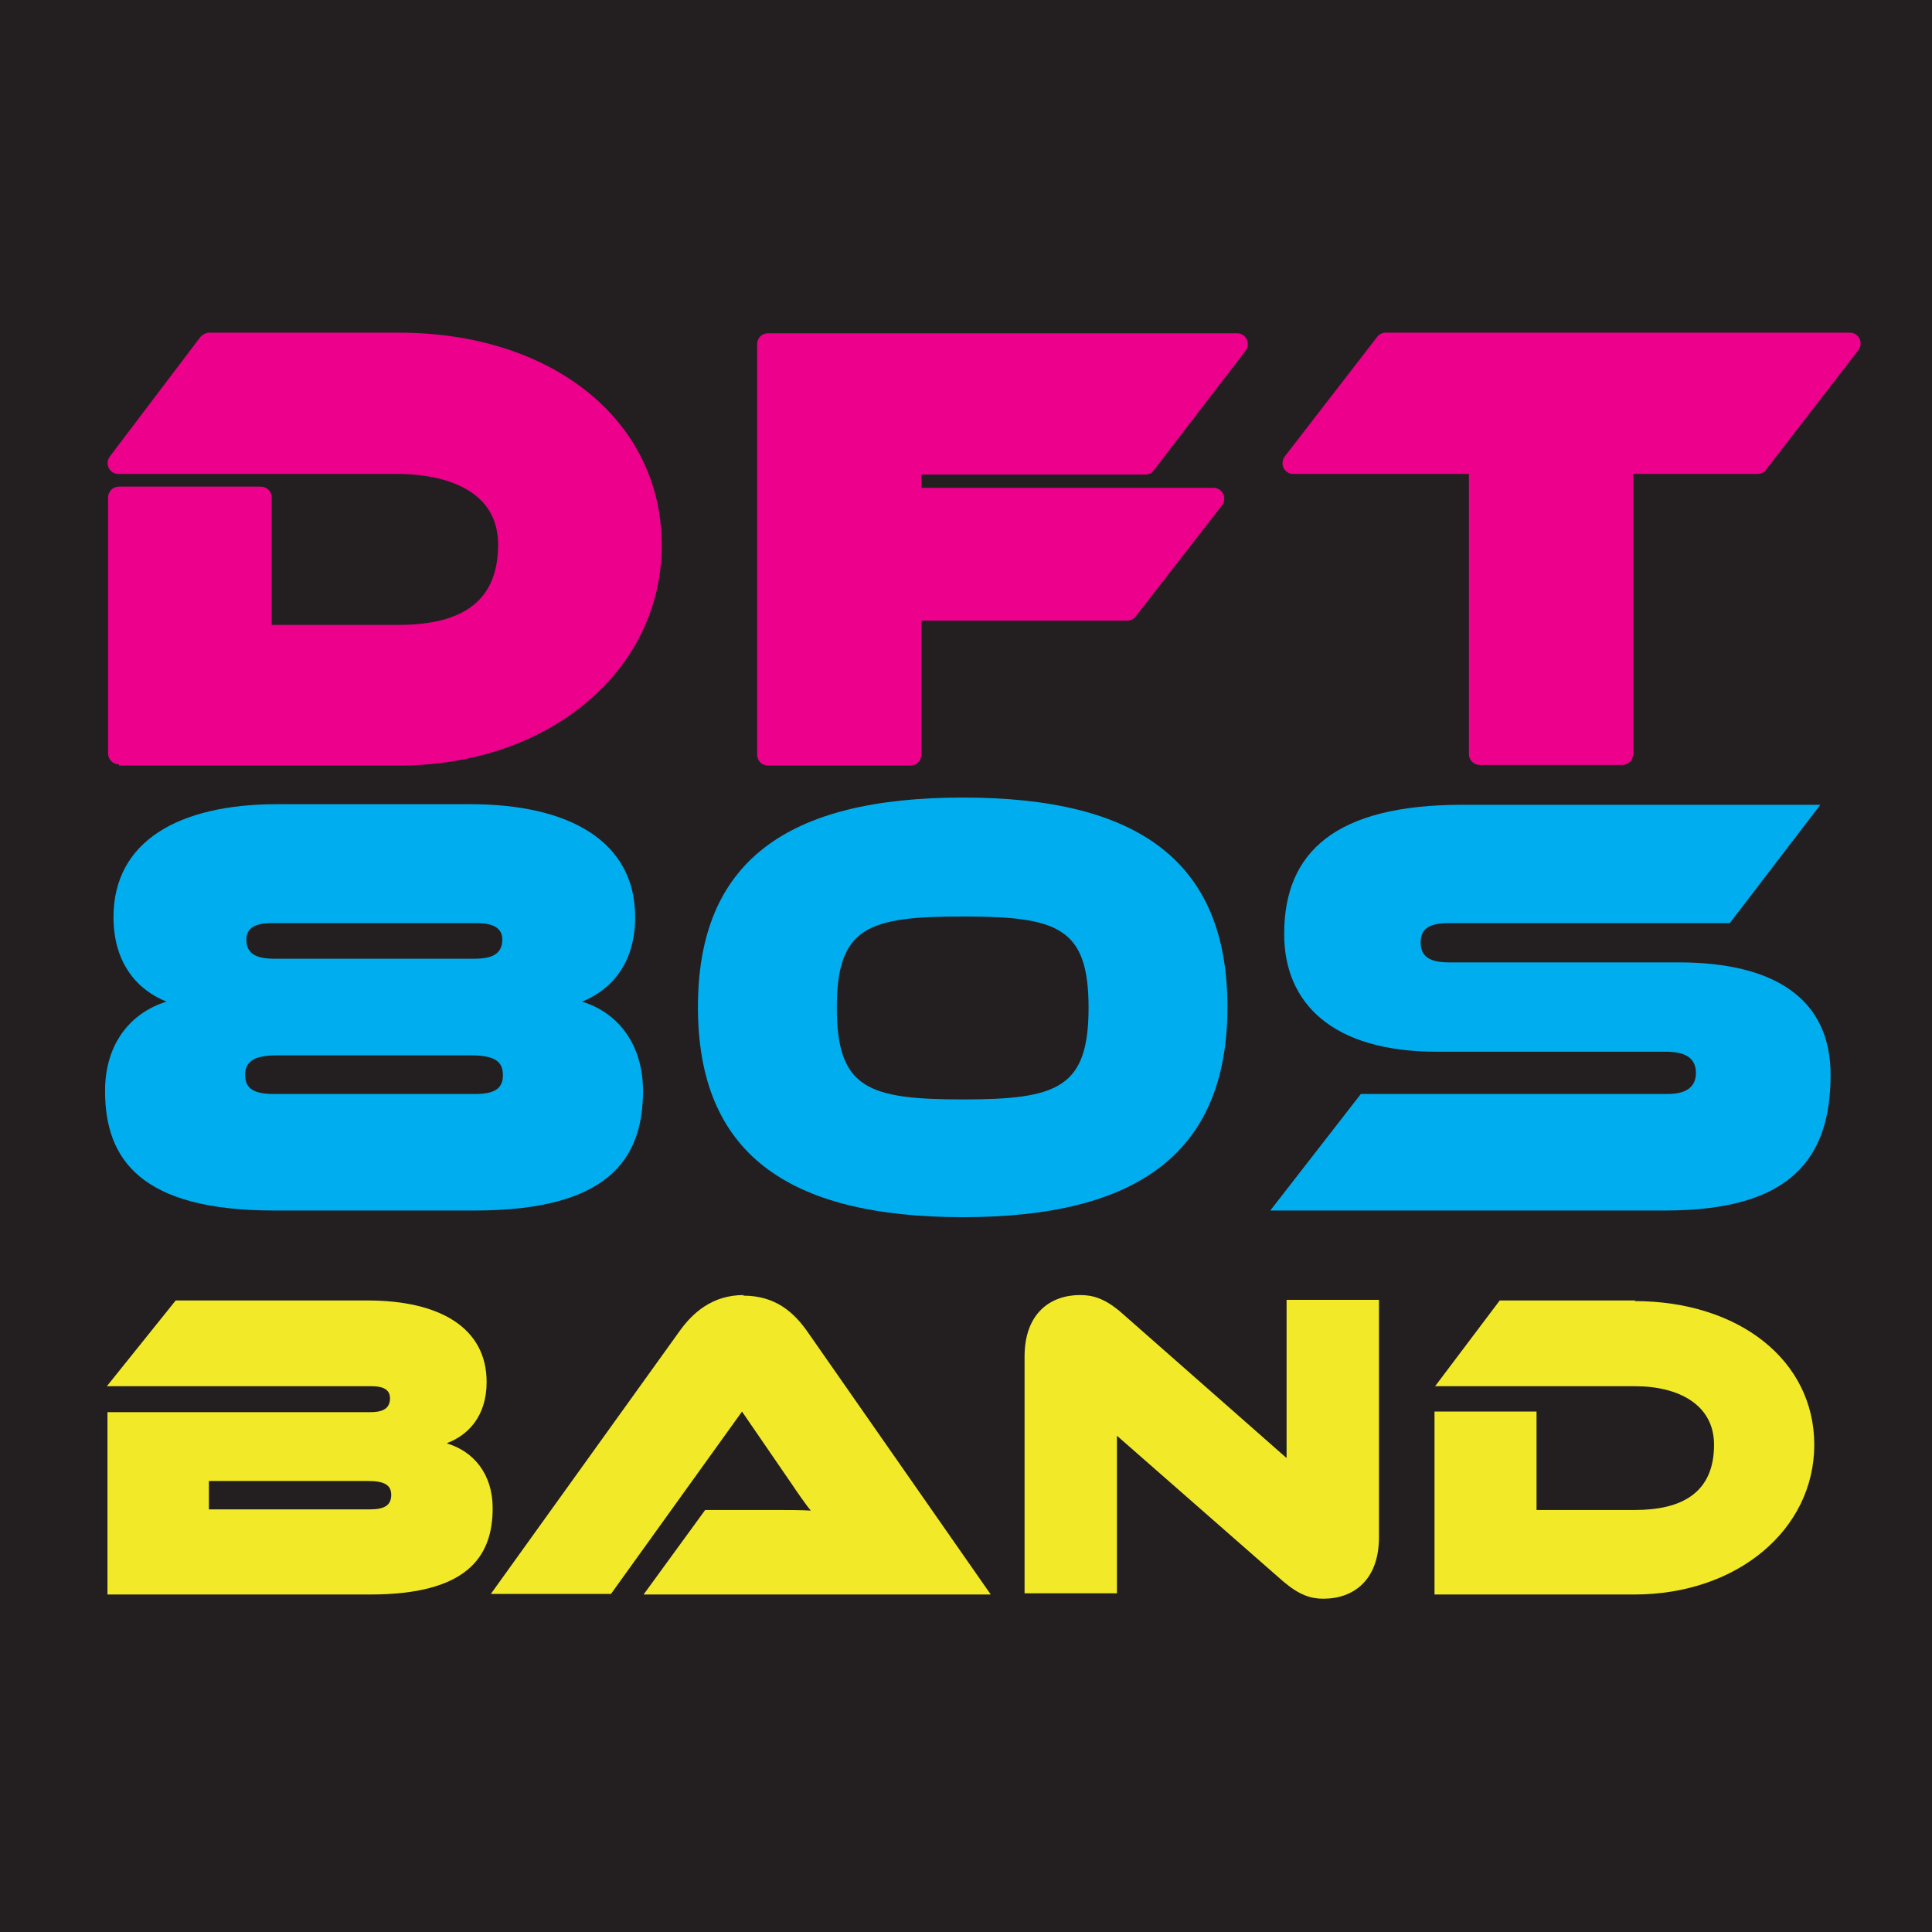
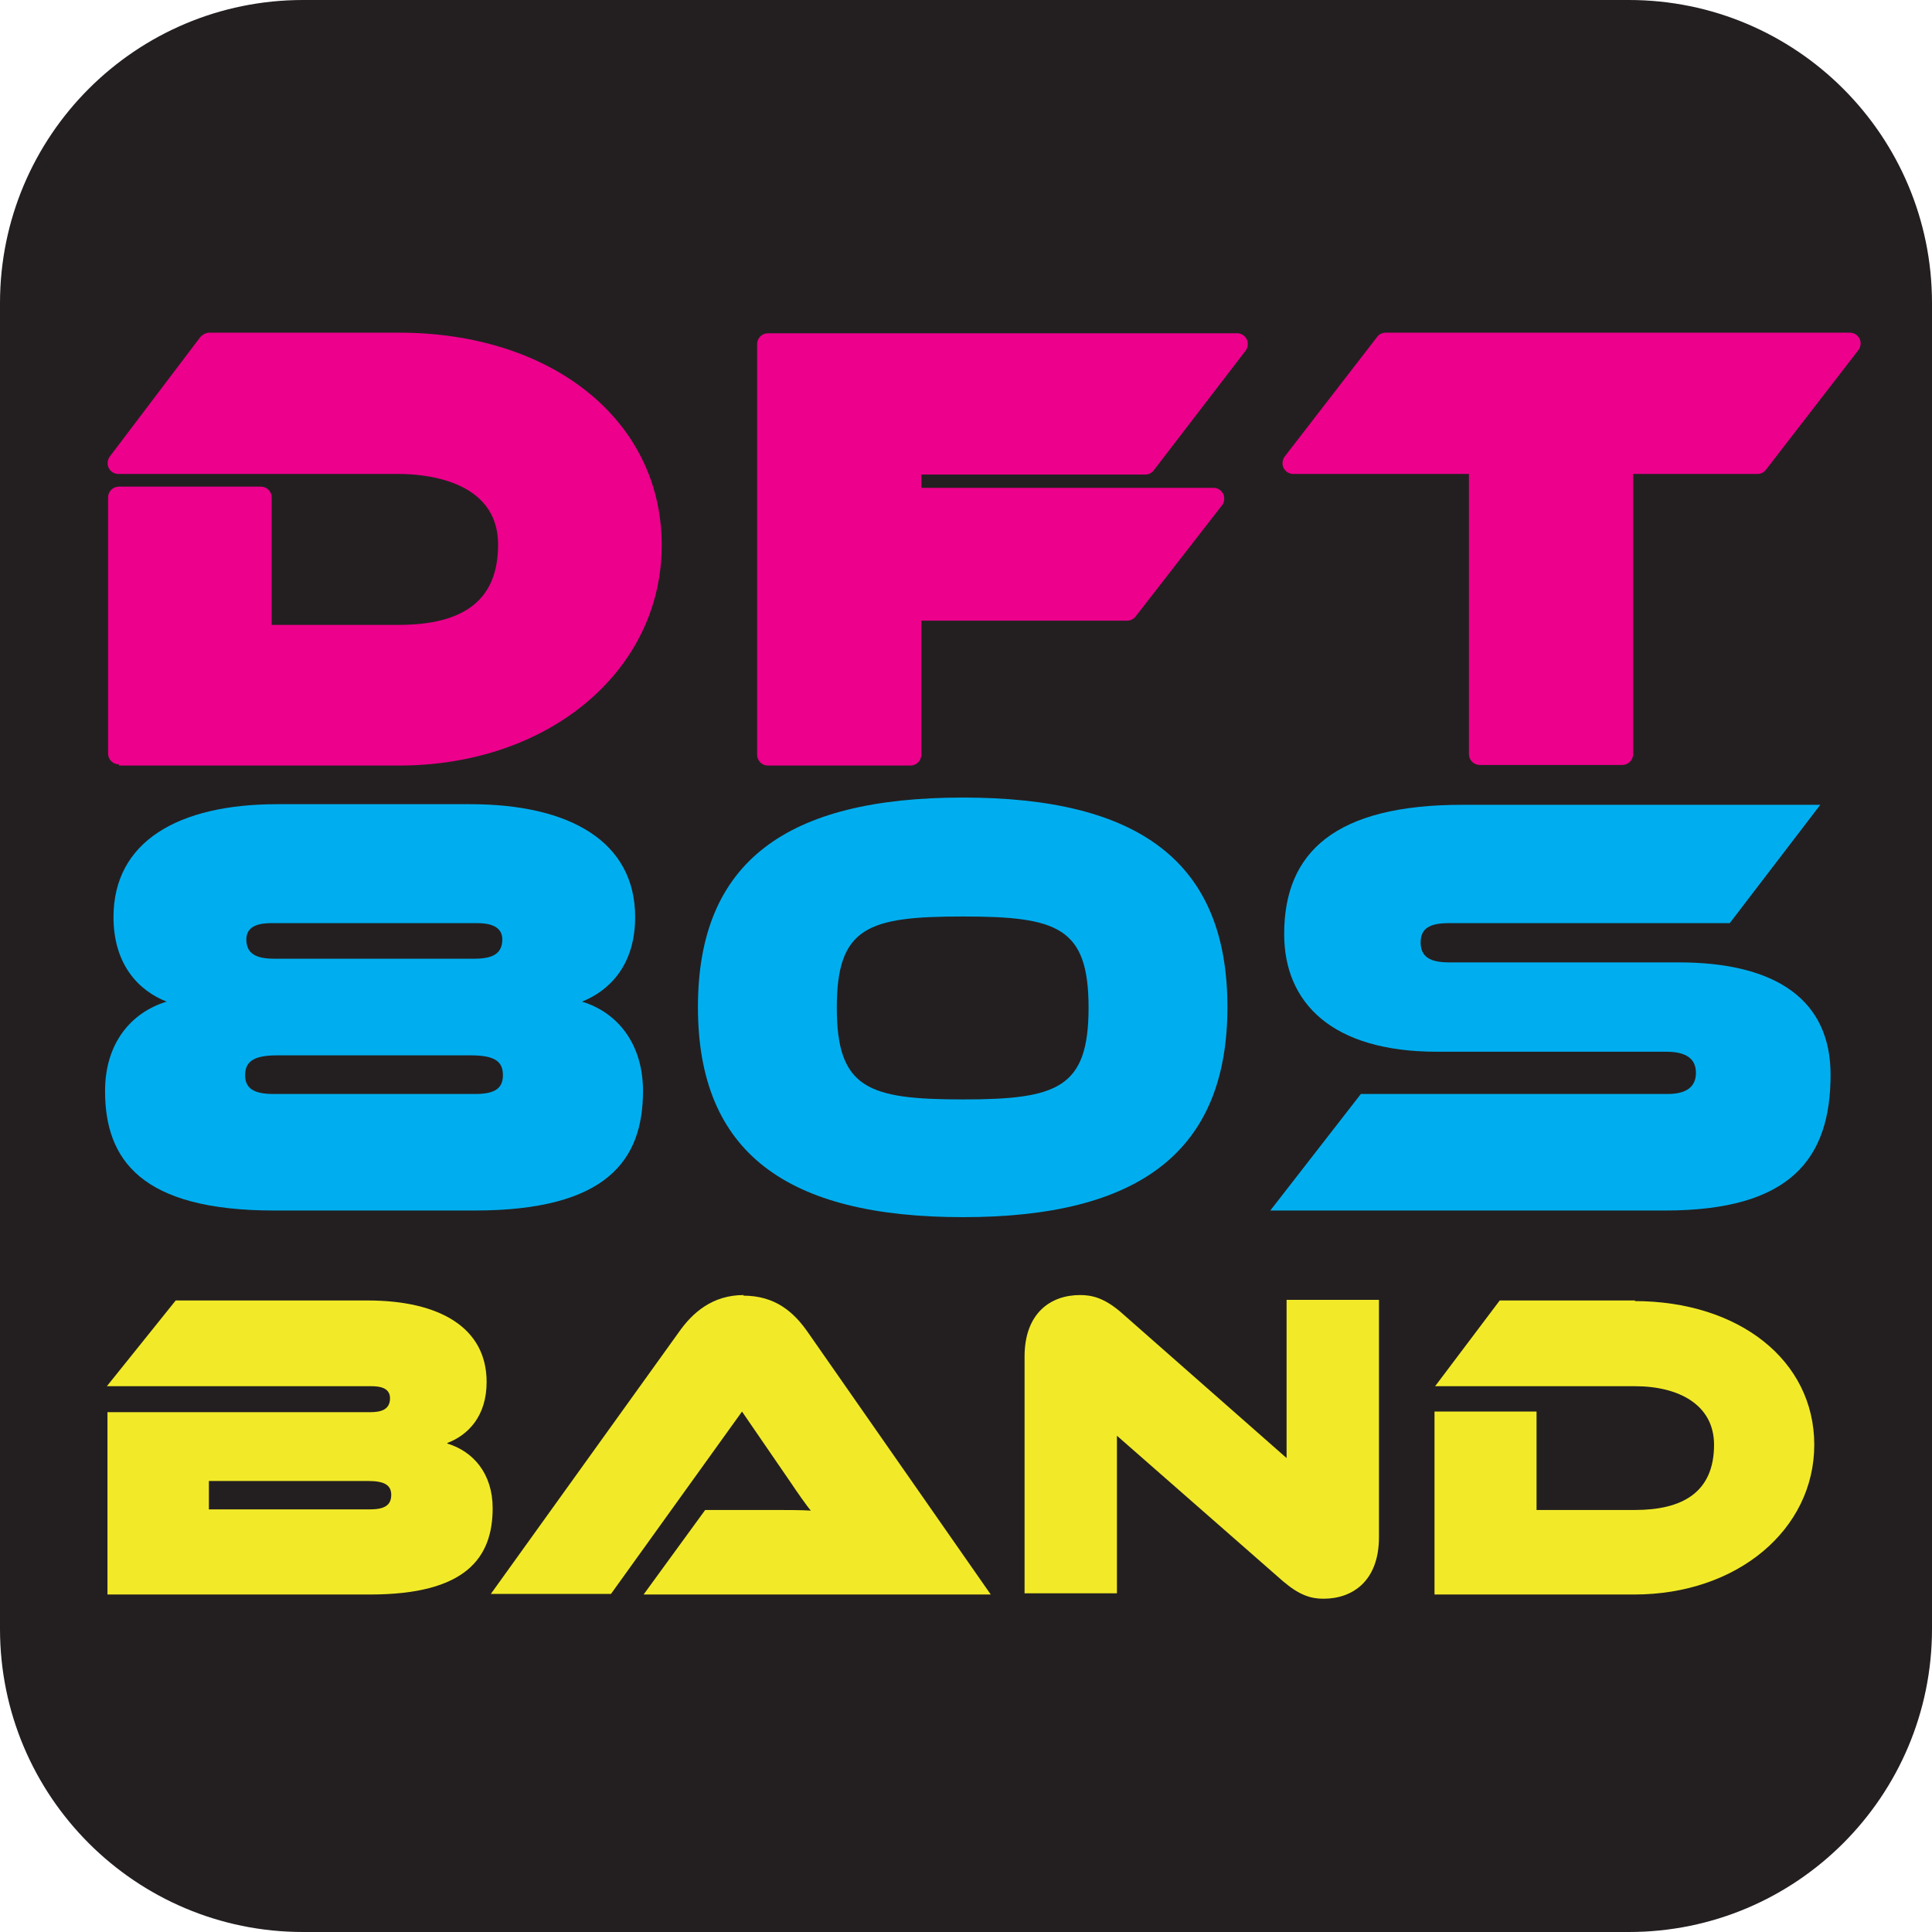
- <svg xmlns="http://www.w3.org/2000/svg" id="uuid-3c2e9b2e-b473-4a3d-a0d3-2a1c0674b5c1" viewBox="0 0 32 32">
-   <rect width="32" height="32" fill="#231f20" />
+ <svg xmlns="http://www.w3.org/2000/svg" id="uuid-660f9c56-655c-4bf8-b4af-9707ae2f3d47" viewBox="0 0 32 32">
+   <rect width="32" height="32" rx="5.02" ry="5.02" fill="#231f20" />
  <path d="M4.57,15.88h3.26c.26,0,.49-.04.49-.32,0-.24-.25-.27-.42-.27h-3.4c-.18,0-.42.03-.42.27,0,.28.23.32.49.32Z" fill="none" />
  <path d="M6.1,24.54h-2.64v.47h2.67c.24,0,.35-.07.35-.24,0-.15-.11-.23-.38-.23Z" fill="none" />
  <path d="M4.53,18.12h3.34c.32,0,.46-.09.46-.31s-.12-.33-.53-.33h-3.21c-.4,0-.53.11-.53.33s.15.31.47.31Z" fill="none" />
  <path d="M15.95,18.2c1.57,0,2.08-.19,2.08-1.52s-.51-1.51-2.08-1.51-2.09.17-2.09,1.51.52,1.52,2.09,1.52Z" fill="none" />
  <path d="M1.97,12.68s.01,0,.02,0h4.62c2.48,0,4.35-1.57,4.35-3.65s-1.83-3.52-4.35-3.52h-3.14c-.06,0-.11.03-.15.07l-1.5,1.98c-.04.05-.05.13-.02.19.03.06.09.1.16.1h4.64c.39,0,1.65.08,1.65,1.17,0,.9-.54,1.33-1.65,1.33h-2.1v-2.11c0-.1-.08-.18-.18-.18H1.97c-.1,0-.18.08-.18.18v4.24c0,.1.08.18.18.18Z" fill="#ec008c" />
  <path d="M12.72,12.68h2.36c.1,0,.18-.08.18-.18v-2.22h3.41c.06,0,.11-.03.14-.07l1.43-1.84c.04-.05.05-.13.02-.19-.03-.06-.09-.1-.16-.1h-4.84v-.22h3.71c.06,0,.11-.03.14-.07l1.52-1.98c.04-.05.05-.13.02-.19-.03-.06-.09-.1-.16-.1h-7.77c-.1,0-.18.08-.18.18v6.8c0,.1.08.18.18.18Z" fill="#ec008c" />
  <path d="M30.8,5.61c-.03-.06-.09-.1-.16-.1h-7.69c-.06,0-.11.03-.14.07l-1.53,1.98c-.04.05-.05.13-.02.19s.09.1.16.1h2.91v4.62s0,.01,0,.02c0,.1.08.18.18.18h2.36c.1,0,.18-.08.18-.18v-4.64h2.06c.06,0,.11-.03.14-.07l1.53-1.98c.04-.05.05-.13.02-.19Z" fill="#ec008c" />
  <path d="M4.54,20.05s3.32,0,3.32,0c2.2,0,2.79-.84,2.79-1.98,0-.78-.42-1.3-1.01-1.48.45-.18.88-.6.88-1.4,0-1.25-1.08-1.87-2.73-1.87h-3.2c-1.64,0-2.71.62-2.71,1.87,0,.79.42,1.22.88,1.4-.59.18-1.02.69-1.02,1.48,0,1.14.6,1.98,2.8,1.98ZM4.5,15.29h3.4c.17,0,.42.03.42.27,0,.28-.23.32-.49.32h-3.26c-.26,0-.49-.04-.49-.32,0-.24.24-.27.42-.27ZM4.59,17.48h3.21c.41,0,.53.11.53.33s-.14.31-.46.31h-3.34c-.32,0-.47-.09-.47-.31s.13-.33.53-.33Z" fill="#00aeef" />
  <path d="M15.95,20.16c2.91,0,4.38-1.08,4.38-3.48s-1.46-3.47-4.38-3.47-4.39,1.06-4.39,3.47,1.47,3.48,4.39,3.48ZM15.95,15.18c1.57,0,2.08.18,2.08,1.51s-.51,1.52-2.08,1.52-2.09-.18-2.09-1.52.52-1.51,2.09-1.51Z" fill="#00aeef" />
  <path d="M27.82,15.94h-3.82c-.31,0-.47-.09-.47-.33s.16-.32.47-.32h4.65l1.5-1.96h-5.93c-2.1,0-2.95.78-2.95,2.14,0,1.14.79,1.95,2.53,1.95h3.8c.32,0,.49.11.49.35s-.17.35-.47.35h-5.08l-1.5,1.93h6.54c2.08,0,2.74-.86,2.74-2.25,0-1.23-.89-1.86-2.52-1.86Z" fill="#00aeef" />
  <path d="M7.41,23.9c.34-.13.65-.44.65-1.01,0-.9-.78-1.35-1.97-1.35h-3.18l-1.14,1.42h4.38c.13,0,.31.02.31.2,0,.2-.17.23-.33.23H1.78v3.02h0s4.35,0,4.35,0c1.59,0,2.03-.61,2.03-1.43,0-.57-.32-.94-.75-1.07ZM6.13,25h-2.67v-.47h2.64c.27,0,.38.07.38.23,0,.17-.11.24-.35.24Z" fill="#f2ea28" />
  <path d="M12.32,21.45c-.52,0-.85.29-1.08.62l-3.11,4.33h1.99l2.17-3.02.81,1.18c.1.15.26.38.33.46-.15-.01-.43-.01-.66-.01h-1.09l-1.02,1.4h5.75l-3.02-4.33c-.24-.35-.55-.62-1.08-.62Z" fill="#f2ea28" />
  <path d="M21.31,24.15l-2.75-2.42c-.27-.23-.47-.28-.67-.28-.49,0-.92.3-.92,1.02v3.92h1.53v-2.61h0l2.75,2.41c.27.23.46.29.67.29.49,0,.92-.3.92-1.02v-3.93h-1.53v2.62Z" fill="#f2ea28" />
  <path d="M27.09,21.54h-2.25l-1.07,1.42h3.31c.73,0,1.31.31,1.31.97,0,.8-.54,1.08-1.31,1.08h-1.63v-1.63h-1.69v3.03h3.31c1.71,0,2.98-1.08,2.98-2.48s-1.25-2.38-2.98-2.38Z" fill="#f2ea28" />
</svg>
